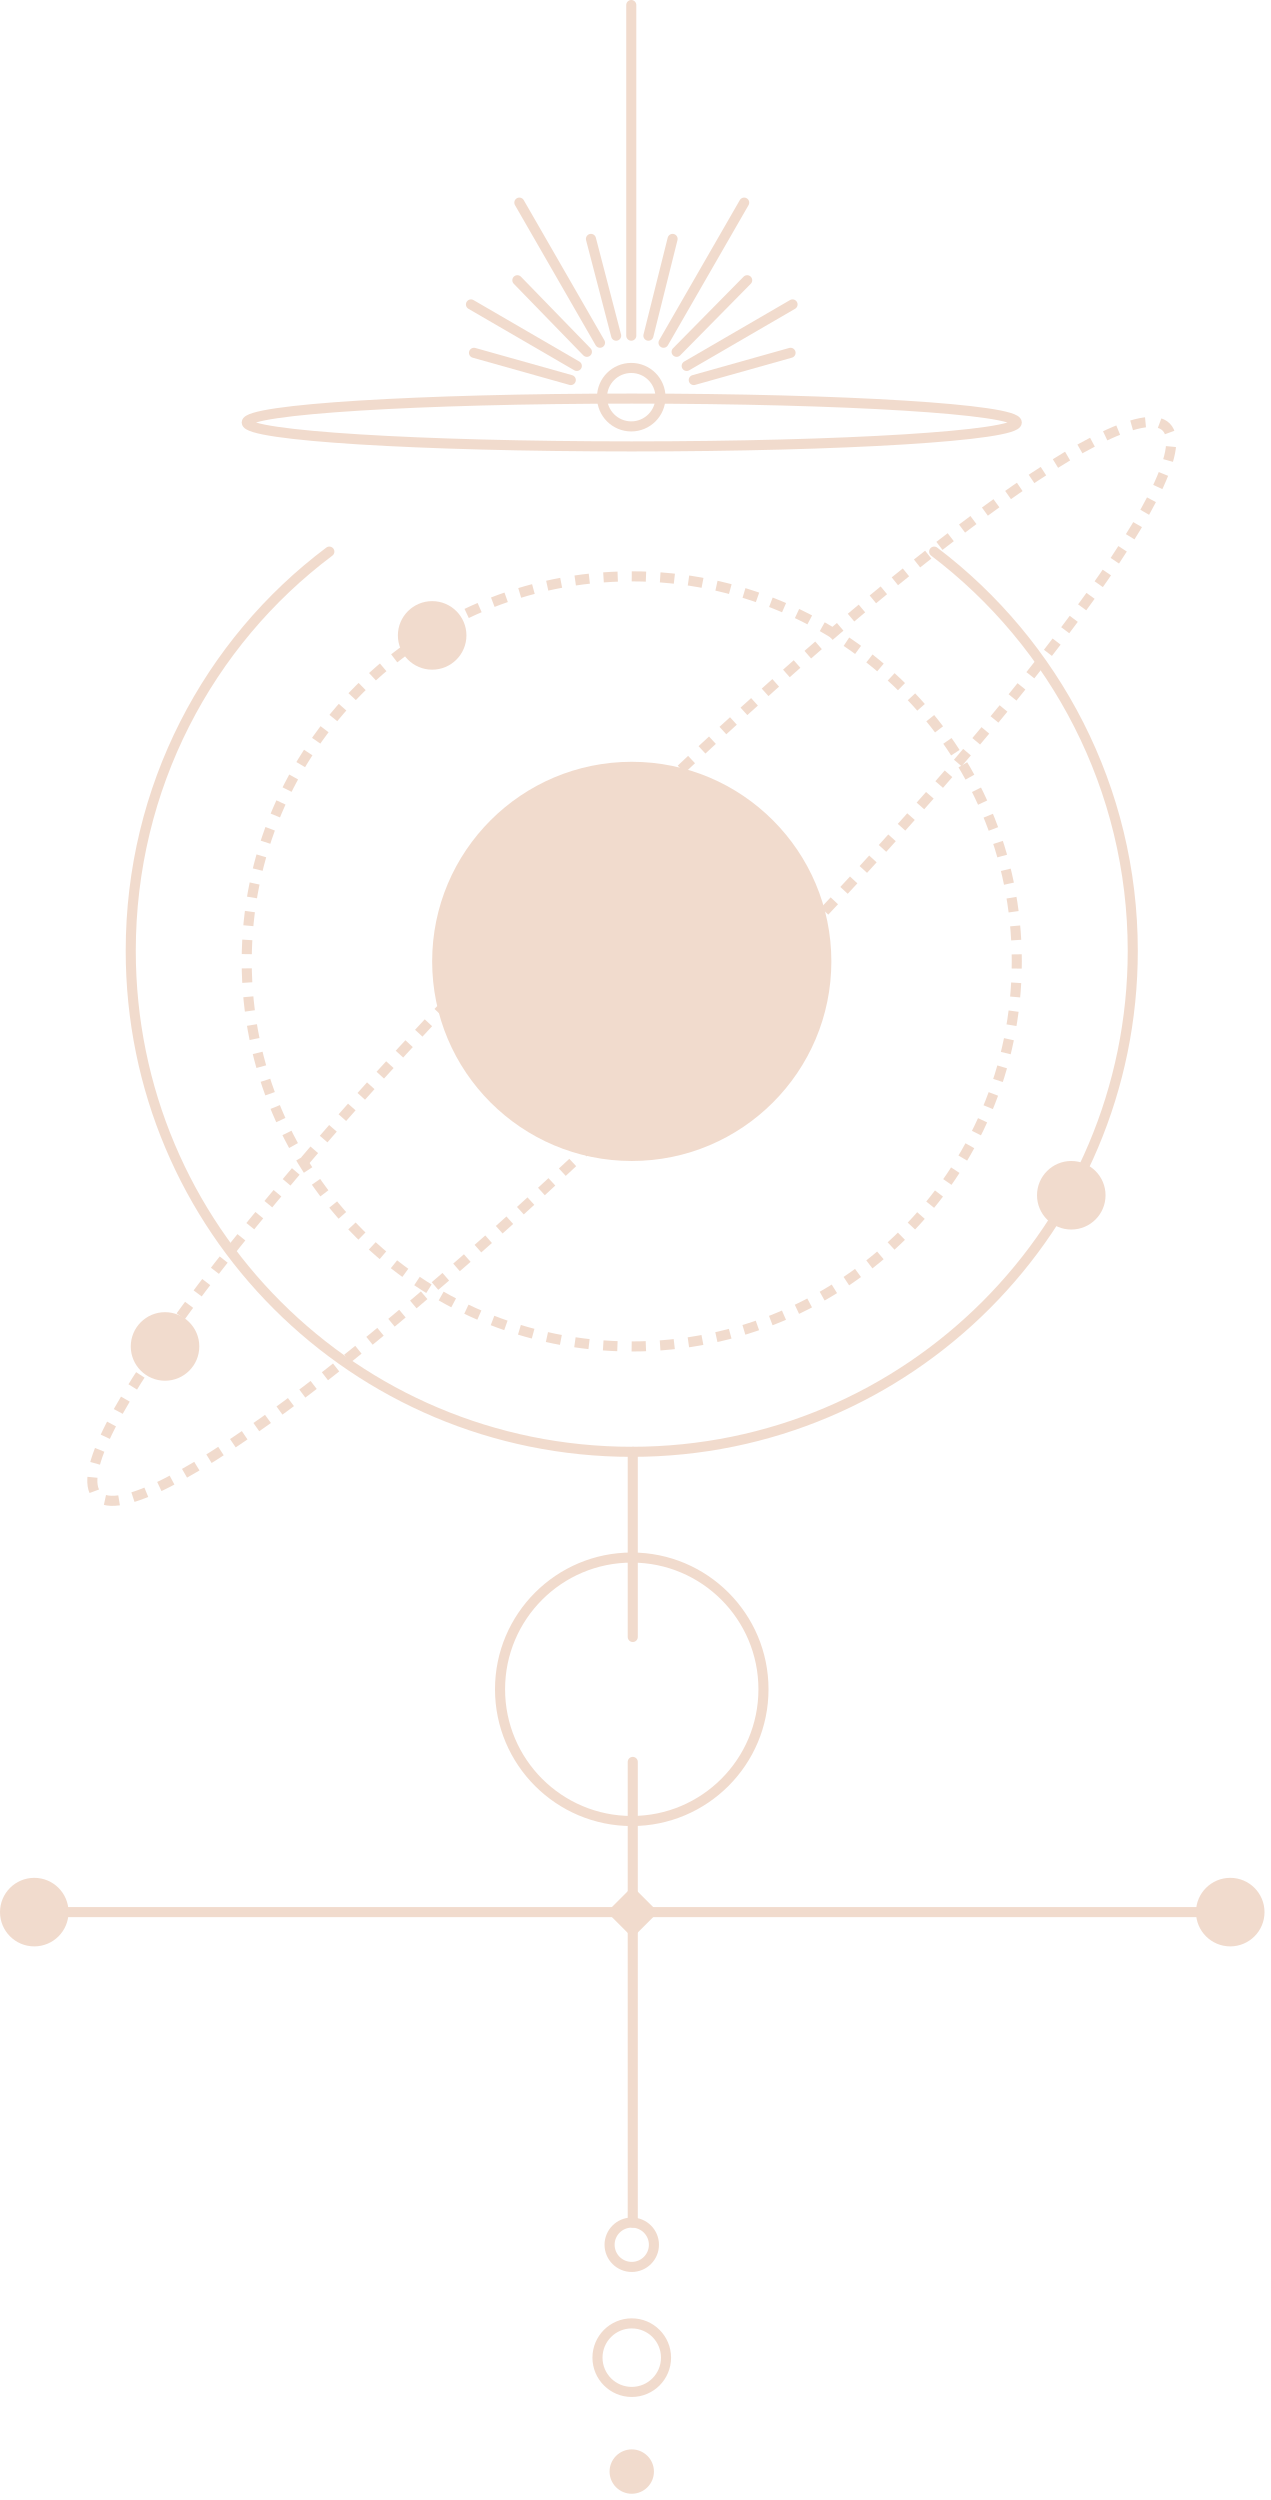
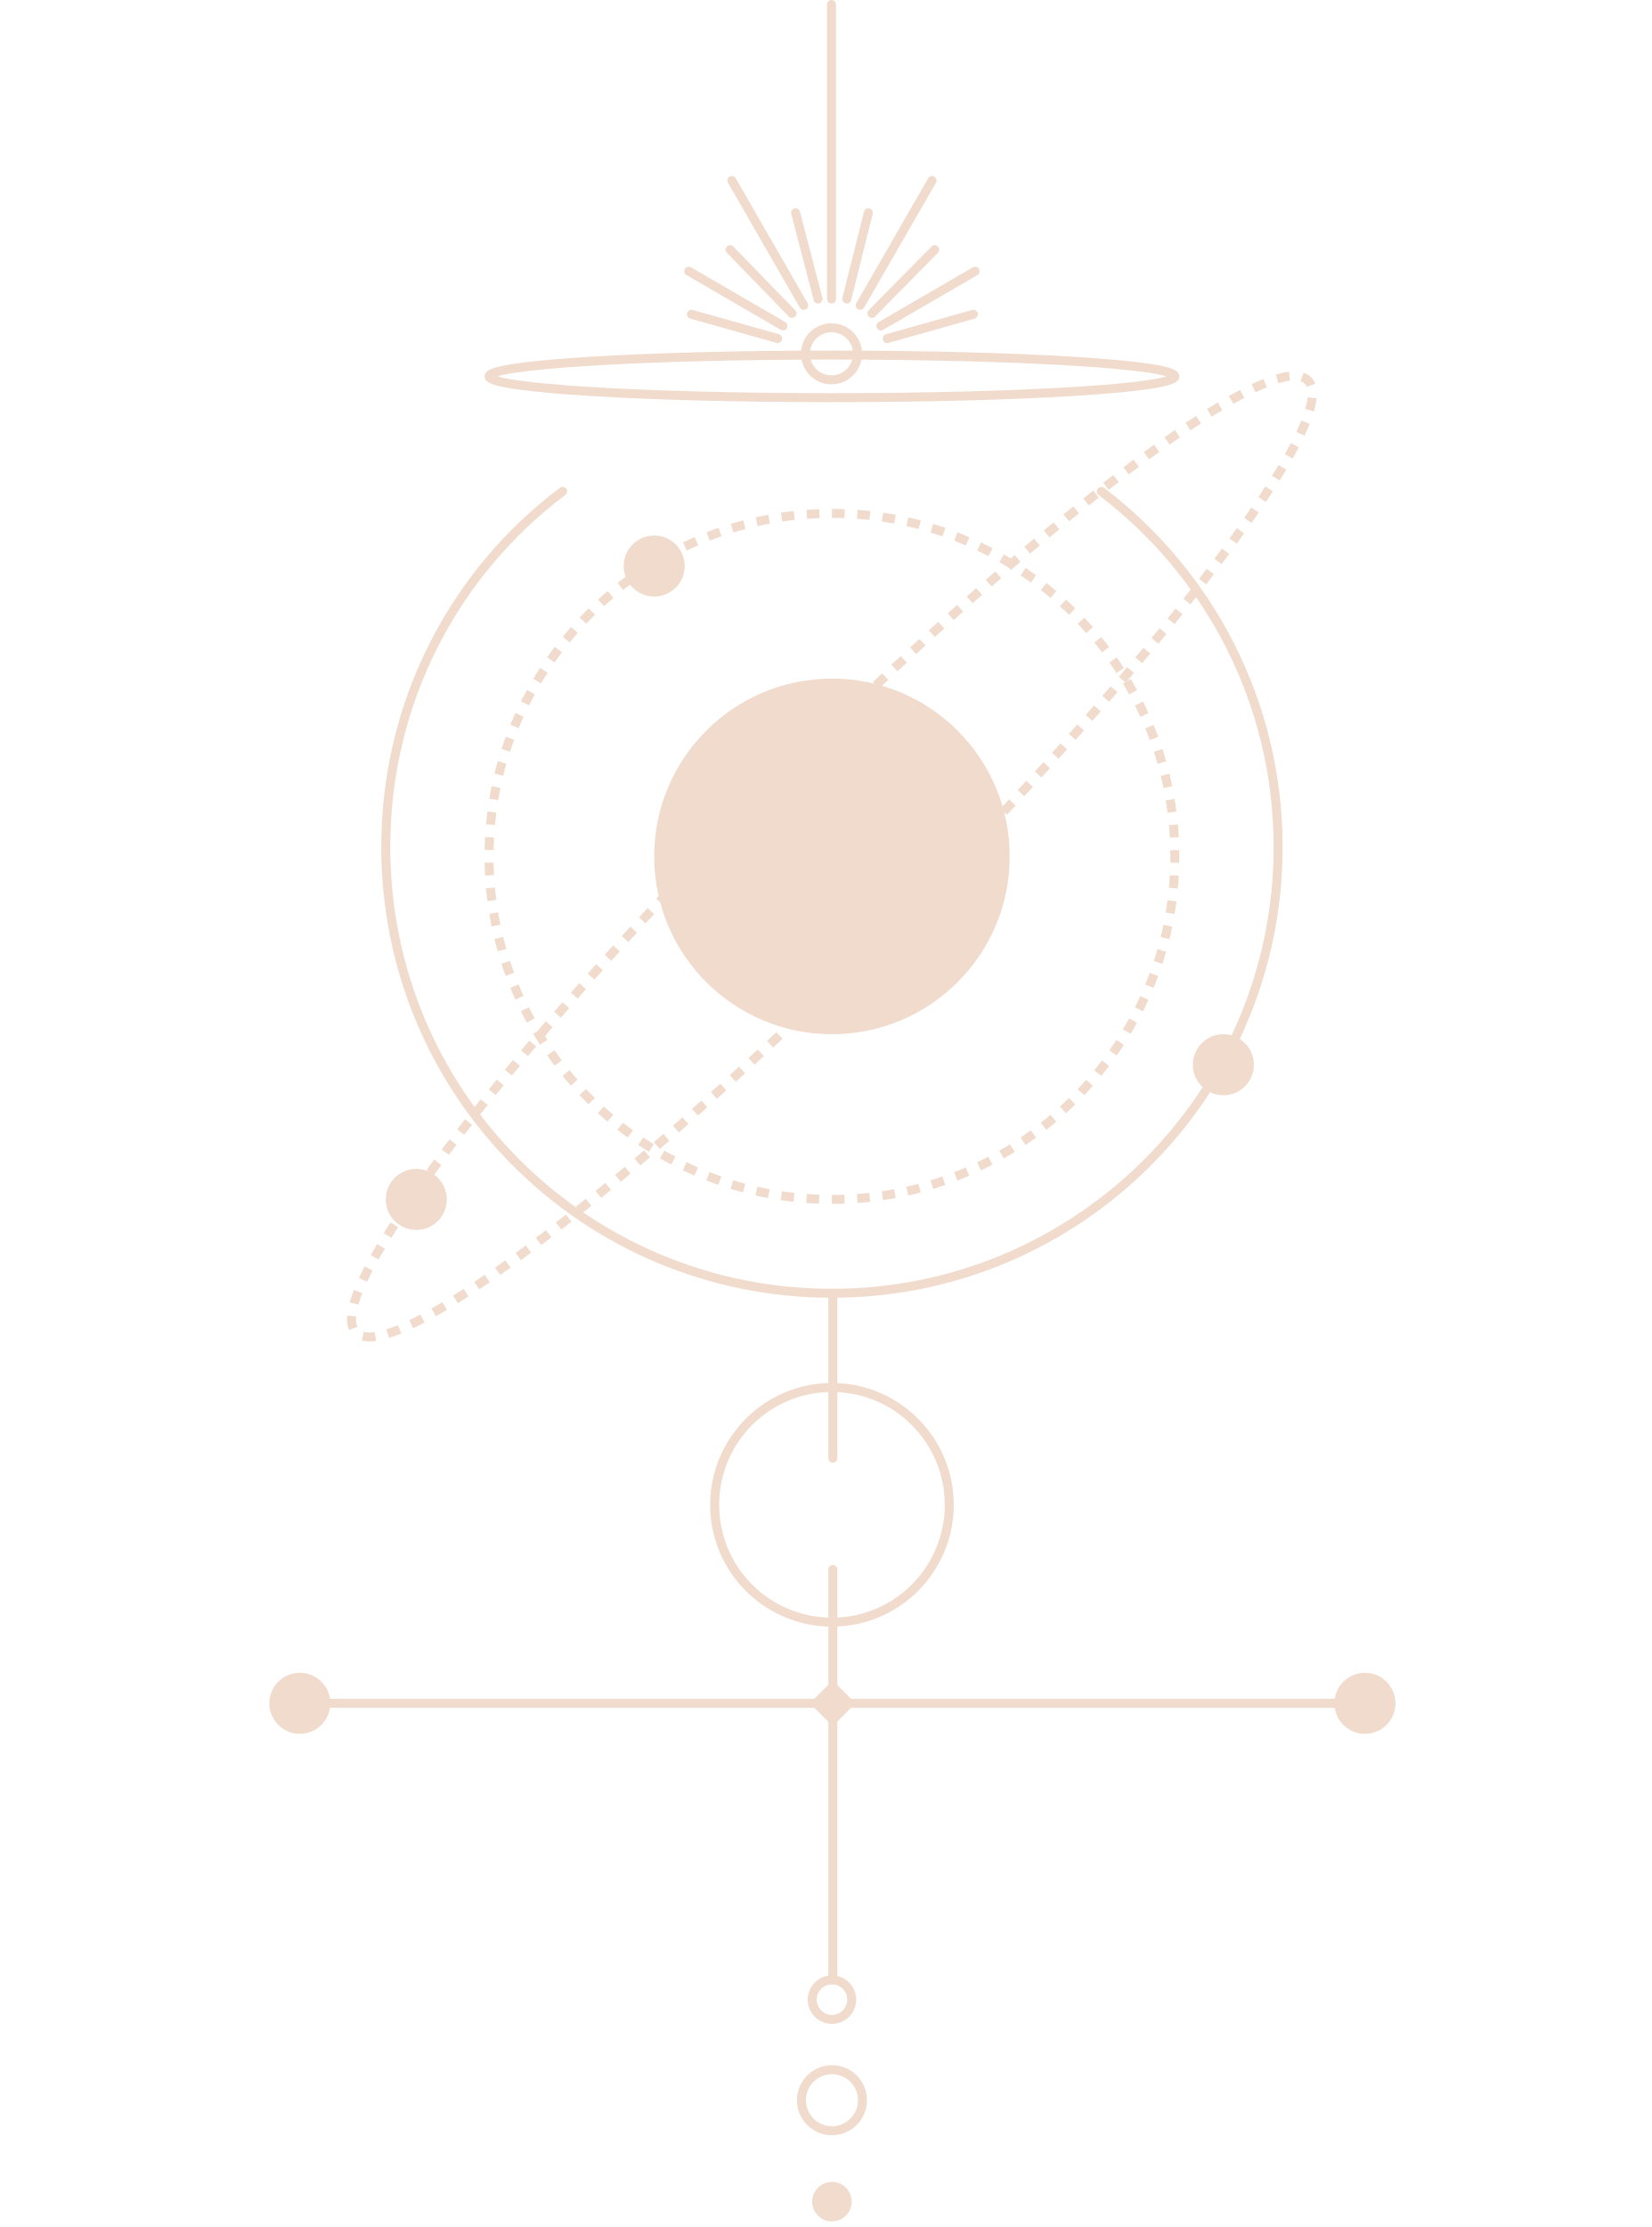
- <svg xmlns="http://www.w3.org/2000/svg" width="63px" height="124px" viewBox="0 0 63 124" version="1.1">
-   <g id="imgWoman_2" stroke="none" stroke-width="1" fill="none" fill-rule="evenodd">
-     <g id="Group-65">
+ <svg xmlns="http://www.w3.org/2000/svg" width="92px" height="124px" viewBox="0 0 92 124" version="1.1">
+   <g id="imgMan2-Copy-2" stroke="none" stroke-width="1" fill="none" fill-rule="evenodd">
+     <g id="Group-65-Copy" transform="translate(15, 0)">
      <path d="M1.7,93.141 C2.639,93.141 3.4,93.902 3.4,94.841 C3.4,95.78 2.639,96.541 1.7,96.541 C0.761,96.541 0,95.78 0,94.841 C0,93.902 0.761,93.141 1.7,93.141" id="Fill-1" fill="#F1DBCD" />
      <path d="M8.185,65.084 C9.124,65.084 9.885,65.845 9.885,66.784 C9.885,67.723 9.124,68.484 8.185,68.484 C7.247,68.484 6.486,67.723 6.486,66.784 C6.486,65.845 7.247,65.084 8.185,65.084" id="Fill-3" fill="#F1DBCD" />
      <path d="M21.436,29.816 C22.375,29.816 23.135,30.577 23.135,31.516 C23.135,32.455 22.375,33.216 21.436,33.216 C20.497,33.216 19.735,32.455 19.735,31.516 C19.735,30.577 20.497,29.816 21.436,29.816" id="Fill-5" fill="#F1DBCD" />
      <path d="M53.135,57.585 C54.074,57.585 54.835,58.346 54.835,59.285 C54.835,60.224 54.074,60.985 53.135,60.985 C52.197,60.985 51.436,60.224 51.436,59.285 C51.436,58.346 52.197,57.585 53.135,57.585" id="Fill-7" fill="#F1DBCD" />
      <path d="M61.021,93.141 C61.96,93.141 62.72,93.902 62.72,94.841 C62.72,95.78 61.96,96.541 61.021,96.541 C60.082,96.541 59.321,95.78 59.321,94.841 C59.321,93.902 60.082,93.141 61.021,93.141" id="Fill-9" fill="#F1DBCD" />
      <line x1="1.7" y1="94.841" x2="61.021" y2="94.841" id="Stroke-11" stroke="#F1DBCD" stroke-width="0.5" stroke-linecap="round" stroke-linejoin="round" />
      <line x1="31.385" y1="87.391" x2="31.385" y2="110.241" id="Stroke-13" stroke="#F1DBCD" stroke-width="0.5" stroke-linecap="round" stroke-linejoin="round" />
      <line x1="31.385" y1="72.01" x2="31.385" y2="81.194" id="Stroke-15" stroke="#F1DBCD" stroke-width="0.5" stroke-linecap="round" stroke-linejoin="round" />
      <polygon id="Fill-17" fill="#F1DBCD" points="30.102 94.839 31.374 93.566 32.647 94.839 31.374 96.112" />
      <path d="M46.335,27.36 C52.335,31.91 56.185,39.111 56.185,47.16 C56.185,60.861 45.085,72.01 31.335,72.01 C17.585,72.01 6.485,60.91 6.485,47.16 C6.485,39.06 10.335,31.86 16.335,27.36" id="Stroke-21" stroke="#F1DBCD" stroke-width="0.5" stroke-linecap="round" stroke-linejoin="round" />
      <path d="M31.335,37.785 C36.803,37.785 41.235,42.218 41.235,47.685 C41.235,53.153 36.803,57.585 31.335,57.585 C25.867,57.585 21.435,53.153 21.435,47.685 C21.435,42.218 25.867,37.785 31.335,37.785" id="Fill-23" fill="#F1DBCD" />
      <path d="M31.335,19.77 C41.883,19.77 50.433,20.301 50.433,20.956 C50.433,21.611 41.883,22.142 31.335,22.142 C20.788,22.142 12.237,21.611 12.237,20.956 C12.237,20.301 20.788,19.77 31.335,19.77 Z" id="Stroke-25" stroke="#F1DBCD" stroke-width="0.5" />
      <path d="M31.335,77.255 C34.944,77.255 37.868,80.18 37.868,83.788 C37.868,87.397 34.944,90.322 31.335,90.322 C27.727,90.322 24.802,87.397 24.802,83.788 C24.802,80.18 27.727,77.255 31.335,77.255 Z" id="Stroke-27" stroke="#F1DBCD" stroke-width="0.5" />
      <path d="M31.335,28.587 C41.883,28.587 50.433,37.138 50.433,47.685 C50.433,58.233 41.883,66.784 31.335,66.784 C20.788,66.784 12.237,58.233 12.237,47.685 C12.237,37.138 20.788,28.587 31.335,28.587 Z" id="Stroke-29" stroke="#F1DBCD" stroke-width="0.5" stroke-dasharray="0.706,0.706" />
      <path d="M27.703,44.053 C42.341,29.414 55.835,19.174 57.841,21.18 C59.847,23.186 49.607,36.679 34.968,51.318 C20.33,65.956 6.837,76.197 4.83,74.191 C2.824,72.185 13.065,58.691 27.703,44.053 Z" id="Stroke-31" stroke="#F1DBCD" stroke-width="0.5" stroke-dasharray="0.706,0.706" />
      <path d="M31.335,115.24 C32.274,115.24 33.035,116.001 33.035,116.94 C33.035,117.879 32.274,118.64 31.335,118.64 C30.396,118.64 29.635,117.879 29.635,116.94 C29.635,116.001 30.396,115.24 31.335,115.24 Z" id="Stroke-33" stroke="#F1DBCD" stroke-width="0.5" stroke-linecap="round" stroke-linejoin="round" />
      <path d="M31.335,110.24 C31.943,110.24 32.435,110.733 32.435,111.34 C32.435,111.948 31.943,112.44 31.335,112.44 C30.728,112.44 30.235,111.948 30.235,111.34 C30.235,110.733 30.728,110.24 31.335,110.24 Z" id="Stroke-35" stroke="#F1DBCD" stroke-width="0.5" stroke-linecap="round" stroke-linejoin="round" />
      <path d="M31.335,121.49 C31.943,121.49 32.435,121.983 32.435,122.59 C32.435,123.198 31.943,123.69 31.335,123.69 C30.728,123.69 30.235,123.198 30.235,122.59 C30.235,121.983 30.728,121.49 31.335,121.49" id="Fill-37" fill="#F1DBCD" />
      <path d="M31.311,18.25 C32.111,18.25 32.76,18.899 32.76,19.7 C32.76,20.5 32.111,21.15 31.311,21.15 C30.509,21.15 29.86,20.5 29.86,19.7 C29.86,18.899 30.509,18.25 31.311,18.25 Z" id="Stroke-41" stroke="#F1DBCD" stroke-width="0.5" stroke-linecap="round" stroke-linejoin="round" />
      <line x1="34.06" y1="18.15" x2="39.31" y2="15.1" id="Stroke-43" stroke="#F1DBCD" stroke-width="0.5" stroke-linecap="round" stroke-linejoin="round" />
      <line x1="32.911" y1="17" x2="36.911" y2="10.05" id="Stroke-45" stroke="#F1DBCD" stroke-width="0.5" stroke-linecap="round" stroke-linejoin="round" />
      <line x1="29.76" y1="17" x2="25.76" y2="10.05" id="Stroke-47" stroke="#F1DBCD" stroke-width="0.5" stroke-linecap="round" stroke-linejoin="round" />
      <line x1="28.61" y1="18.15" x2="23.36" y2="15.1" id="Stroke-49" stroke="#F1DBCD" stroke-width="0.5" stroke-linecap="round" stroke-linejoin="round" />
      <line x1="30.561" y1="16.65" x2="29.311" y2="11.85" id="Stroke-51" stroke="#F1DBCD" stroke-width="0.5" stroke-linecap="round" stroke-linejoin="round" />
      <line x1="29.11" y1="17.45" x2="25.661" y2="13.9" id="Stroke-53" stroke="#F1DBCD" stroke-width="0.5" stroke-linecap="round" stroke-linejoin="round" />
      <line x1="28.311" y1="18.85" x2="23.51" y2="17.5" id="Stroke-55" stroke="#F1DBCD" stroke-width="0.5" stroke-linecap="round" stroke-linejoin="round" />
      <line x1="32.161" y1="16.65" x2="33.36" y2="11.85" id="Stroke-57" stroke="#F1DBCD" stroke-width="0.5" stroke-linecap="round" stroke-linejoin="round" />
      <line x1="33.56" y1="17.45" x2="37.06" y2="13.9" id="Stroke-59" stroke="#F1DBCD" stroke-width="0.5" stroke-linecap="round" stroke-linejoin="round" />
      <line x1="34.411" y1="18.85" x2="39.211" y2="17.5" id="Stroke-61" stroke="#F1DBCD" stroke-width="0.5" stroke-linecap="round" stroke-linejoin="round" />
      <line x1="31.311" y1="0.25" x2="31.311" y2="16.65" id="Stroke-63" stroke="#F1DBCD" stroke-width="0.5" stroke-linecap="round" stroke-linejoin="round" />
    </g>
  </g>
</svg>
